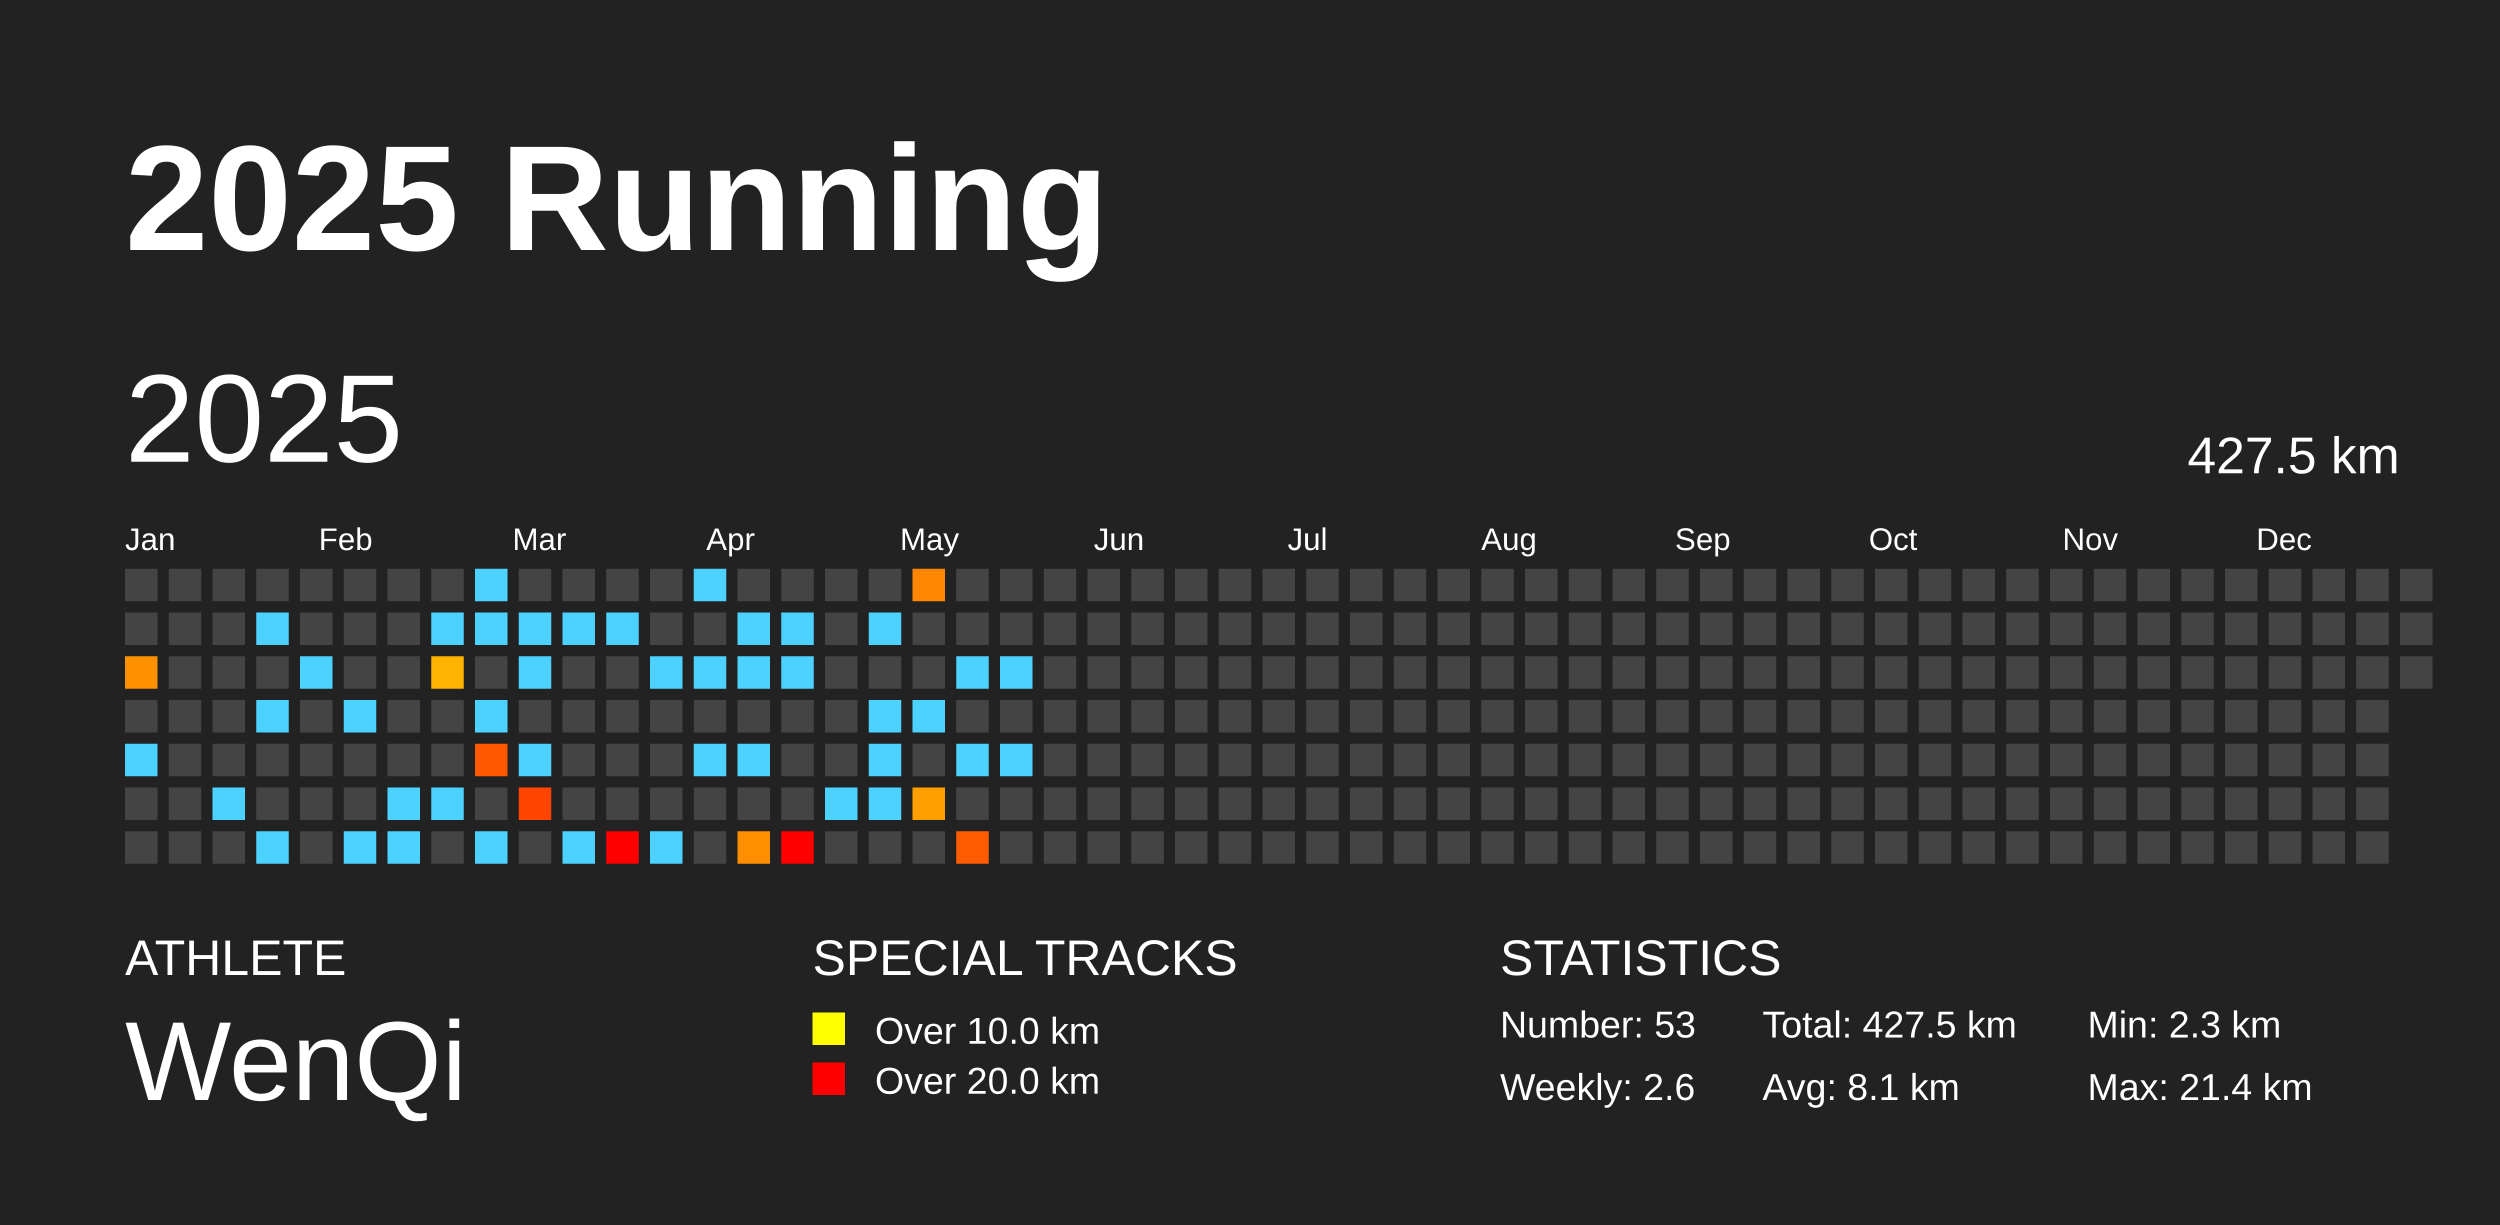
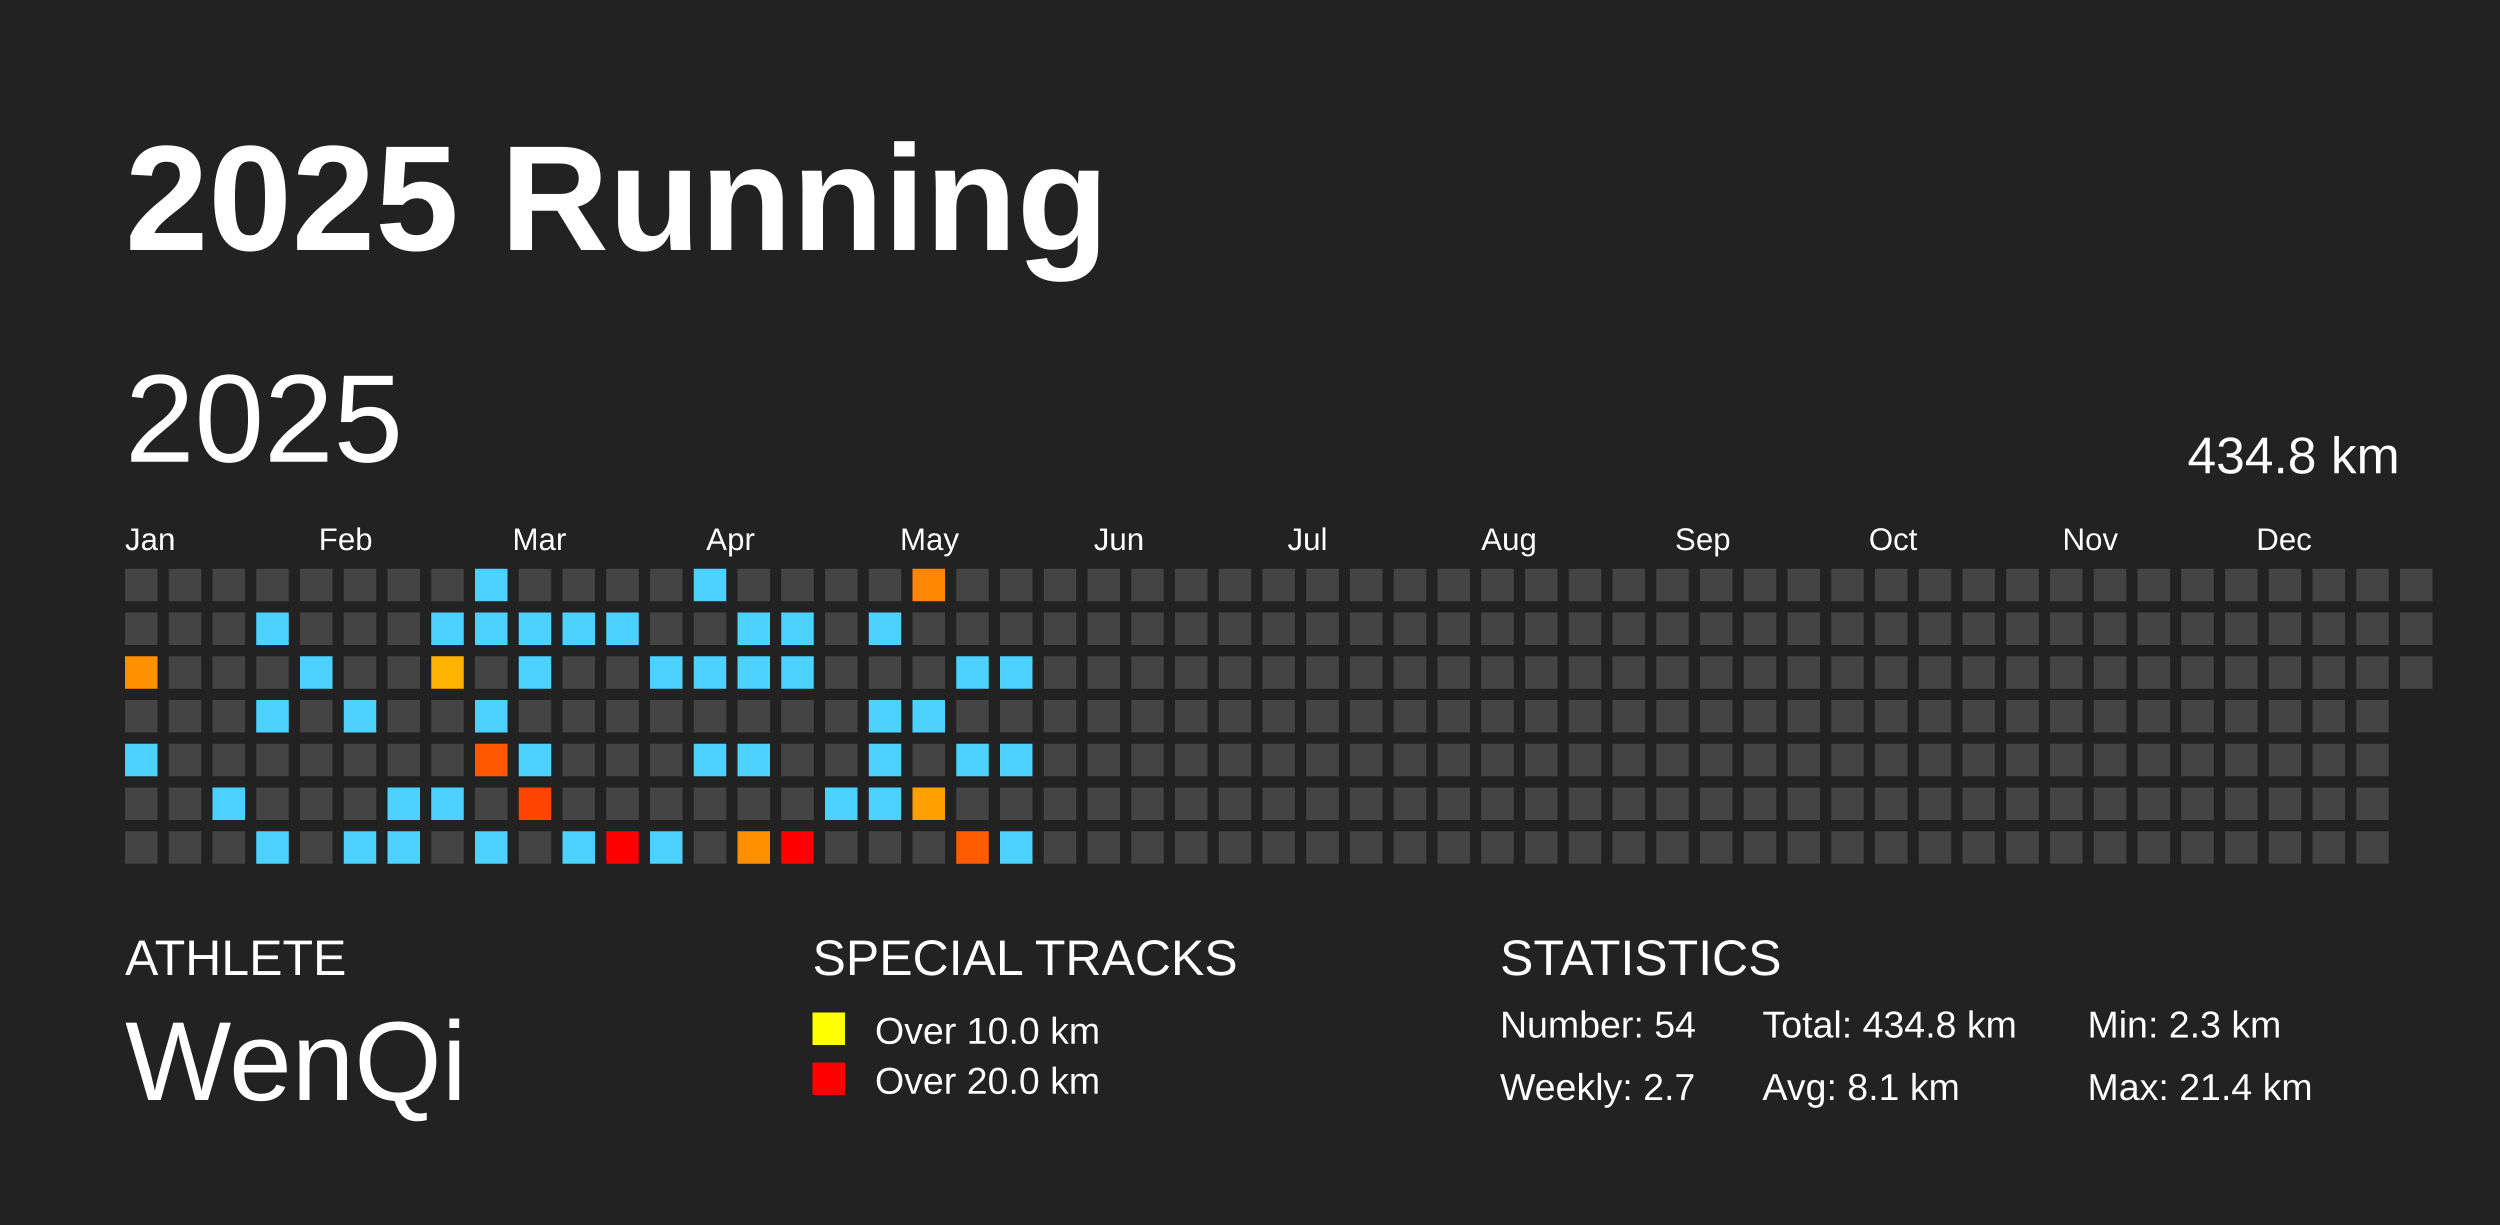
<svg xmlns="http://www.w3.org/2000/svg" baseProfile="full" height="98mm" version="1.1" viewBox="0,0,200,98" width="200mm">
  <defs />
  <rect fill="#222222" height="98" width="200" x="0" y="0" />
  <text fill="#FFFFFF" style="font-size:12px; font-family:Arial; font-weight:bold;" x="10" y="20">2025 Running</text>
  <text fill="#FFFFFF" style="font-size:4px; font-family:Arial" x="10" y="78">ATHLETE</text>
  <text fill="#FFFFFF" style="font-size:9px; font-family:Arial" x="10" y="88">WenQi</text>
  <text fill="#FFFFFF" style="font-size:4px; font-family:Arial" x="65" y="78">SPECIAL TRACKS</text>
  <rect fill="yellow" height="2.6" width="2.6" x="65" y="81" />
  <text fill="#FFFFFF" style="font-size:3px; font-family:Arial" x="70" y="83.5">Over 10.0 km</text>
  <rect fill="red" height="2.6" width="2.6" x="65" y="85" />
  <text fill="#FFFFFF" style="font-size:3px; font-family:Arial" x="70" y="87.5">Over 20.0 km</text>
  <text fill="#FFFFFF" style="font-size:4px; font-family:Arial" x="120" y="78">STATISTICS</text>
-   <text fill="#FFFFFF" style="font-size:3px; font-family:Arial" x="120" y="83">Number: 53</text>
-   <text fill="#FFFFFF" style="font-size:3px; font-family:Arial" x="120" y="88">Weekly: 2.6</text>
-   <text fill="#FFFFFF" style="font-size:3px; font-family:Arial" x="141" y="83">Total: 427.5 km</text>
+   <text fill="#FFFFFF" style="font-size:3px; font-family:Arial" x="120" y="83">Number: 54</text>
+   <text fill="#FFFFFF" style="font-size:3px; font-family:Arial" x="120" y="88">Weekly: 2.7</text>
+   <text fill="#FFFFFF" style="font-size:3px; font-family:Arial" x="141" y="83">Total: 434.8 km</text>
  <text fill="#FFFFFF" style="font-size:3px; font-family:Arial" x="141" y="88">Avg: 8.1 km</text>
  <text fill="#FFFFFF" style="font-size:3px; font-family:Arial" x="167" y="83">Min: 2.3 km</text>
  <text fill="#FFFFFF" style="font-size:3px; font-family:Arial" x="167" y="88">Max: 21.4 km</text>
  <text dominant-baseline="hanging" fill="#FFFFFF" style="font-size:10.0px; font-family:Arial;" x="10" y="30">2025</text>
-   <text dominant-baseline="hanging" fill="#FFFFFF" style="font-size:4.125px; font-family:Arial;" x="175" y="35">427.5 km</text>
+   <text dominant-baseline="hanging" fill="#FFFFFF" style="font-size:4.125px; font-family:Arial;" x="175" y="35">434.8 km</text>
  <text fill="#FFFFFF" style="font-size:2.5px; font-family:Arial" x="10.0" y="44">Jan</text>
  <text fill="#FFFFFF" style="font-size:2.5px; font-family:Arial" x="25.5" y="44">Feb</text>
  <text fill="#FFFFFF" style="font-size:2.5px; font-family:Arial" x="41.0" y="44">Mar</text>
  <text fill="#FFFFFF" style="font-size:2.5px; font-family:Arial" x="56.5" y="44">Apr</text>
  <text fill="#FFFFFF" style="font-size:2.5px; font-family:Arial" x="72.0" y="44">May</text>
  <text fill="#FFFFFF" style="font-size:2.5px; font-family:Arial" x="87.5" y="44">Jun</text>
  <text fill="#FFFFFF" style="font-size:2.5px; font-family:Arial" x="103.0" y="44">Jul</text>
  <text fill="#FFFFFF" style="font-size:2.5px; font-family:Arial" x="118.5" y="44">Aug</text>
  <text fill="#FFFFFF" style="font-size:2.5px; font-family:Arial" x="134.0" y="44">Sep</text>
  <text fill="#FFFFFF" style="font-size:2.5px; font-family:Arial" x="149.5" y="44">Oct</text>
  <text fill="#FFFFFF" style="font-size:2.5px; font-family:Arial" x="165.0" y="44">Nov</text>
  <text fill="#FFFFFF" style="font-size:2.5px; font-family:Arial" x="180.5" y="44">Dec</text>
  <rect fill="#444444" height="2.6" width="2.6" x="10.0" y="45.5" />
  <rect fill="#444444" height="2.6" width="2.6" x="10.0" y="49.0" />
  <rect fill="#ff9100" height="2.6" width="2.6" x="10.0" y="52.5" />
  <rect fill="#444444" height="2.6" width="2.6" x="10.0" y="56.0" />
  <rect fill="#4dd2ff" height="2.6" width="2.6" x="10.0" y="59.5" />
  <rect fill="#444444" height="2.6" width="2.6" x="10.0" y="63.0" />
  <rect fill="#444444" height="2.6" width="2.6" x="10.0" y="66.5" />
  <rect fill="#444444" height="2.6" width="2.6" x="13.5" y="45.5" />
  <rect fill="#444444" height="2.6" width="2.6" x="13.5" y="49.0" />
  <rect fill="#444444" height="2.6" width="2.6" x="13.5" y="52.5" />
  <rect fill="#444444" height="2.6" width="2.6" x="13.5" y="56.0" />
  <rect fill="#444444" height="2.6" width="2.6" x="13.5" y="59.5" />
  <rect fill="#444444" height="2.6" width="2.6" x="13.5" y="63.0" />
  <rect fill="#444444" height="2.6" width="2.6" x="13.5" y="66.5" />
  <rect fill="#444444" height="2.6" width="2.6" x="17.0" y="45.5" />
  <rect fill="#444444" height="2.6" width="2.6" x="17.0" y="49.0" />
  <rect fill="#444444" height="2.6" width="2.6" x="17.0" y="52.5" />
  <rect fill="#444444" height="2.6" width="2.6" x="17.0" y="56.0" />
  <rect fill="#444444" height="2.6" width="2.6" x="17.0" y="59.5" />
  <rect fill="#4dd2ff" height="2.6" width="2.6" x="17.0" y="63.0" />
  <rect fill="#444444" height="2.6" width="2.6" x="17.0" y="66.5" />
  <rect fill="#444444" height="2.6" width="2.6" x="20.5" y="45.5" />
  <rect fill="#4dd2ff" height="2.6" width="2.6" x="20.5" y="49.0" />
  <rect fill="#444444" height="2.6" width="2.6" x="20.5" y="52.5" />
  <rect fill="#4dd2ff" height="2.6" width="2.6" x="20.5" y="56.0" />
  <rect fill="#444444" height="2.6" width="2.6" x="20.5" y="59.5" />
  <rect fill="#444444" height="2.6" width="2.6" x="20.5" y="63.0" />
  <rect fill="#4dd2ff" height="2.6" width="2.6" x="20.5" y="66.5" />
  <rect fill="#444444" height="2.6" width="2.6" x="24.0" y="45.5" />
  <rect fill="#444444" height="2.6" width="2.6" x="24.0" y="49.0" />
  <rect fill="#4dd2ff" height="2.6" width="2.6" x="24.0" y="52.5" />
  <rect fill="#444444" height="2.6" width="2.6" x="24.0" y="56.0" />
  <rect fill="#444444" height="2.6" width="2.6" x="24.0" y="59.5" />
  <rect fill="#444444" height="2.6" width="2.6" x="24.0" y="63.0" />
  <rect fill="#444444" height="2.6" width="2.6" x="24.0" y="66.5" />
  <rect fill="#444444" height="2.6" width="2.6" x="27.5" y="45.5" />
  <rect fill="#444444" height="2.6" width="2.6" x="27.5" y="49.0" />
  <rect fill="#444444" height="2.6" width="2.6" x="27.5" y="52.5" />
  <rect fill="#4dd2ff" height="2.6" width="2.6" x="27.5" y="56.0" />
  <rect fill="#444444" height="2.6" width="2.6" x="27.5" y="59.5" />
  <rect fill="#444444" height="2.6" width="2.6" x="27.5" y="63.0" />
  <rect fill="#4dd2ff" height="2.6" width="2.6" x="27.5" y="66.5" />
  <rect fill="#444444" height="2.6" width="2.6" x="31.0" y="45.5" />
  <rect fill="#444444" height="2.6" width="2.6" x="31.0" y="49.0" />
  <rect fill="#444444" height="2.6" width="2.6" x="31.0" y="52.5" />
  <rect fill="#444444" height="2.6" width="2.6" x="31.0" y="56.0" />
  <rect fill="#444444" height="2.6" width="2.6" x="31.0" y="59.5" />
  <rect fill="#4dd2ff" height="2.6" width="2.6" x="31.0" y="63.0" />
  <rect fill="#4dd2ff" height="2.6" width="2.6" x="31.0" y="66.5" />
  <rect fill="#444444" height="2.6" width="2.6" x="34.5" y="45.5" />
  <rect fill="#4dd2ff" height="2.6" width="2.6" x="34.5" y="49.0" />
  <rect fill="#ffb200" height="2.6" width="2.6" x="34.5" y="52.5" />
  <rect fill="#444444" height="2.6" width="2.6" x="34.5" y="56.0" />
  <rect fill="#444444" height="2.6" width="2.6" x="34.5" y="59.5" />
  <rect fill="#4dd2ff" height="2.6" width="2.6" x="34.5" y="63.0" />
  <rect fill="#444444" height="2.6" width="2.6" x="34.5" y="66.5" />
  <rect fill="#4dd2ff" height="2.6" width="2.6" x="38.0" y="45.5" />
  <rect fill="#4dd2ff" height="2.6" width="2.6" x="38.0" y="49.0" />
  <rect fill="#444444" height="2.6" width="2.6" x="38.0" y="52.5" />
  <rect fill="#4dd2ff" height="2.6" width="2.6" x="38.0" y="56.0" />
  <rect fill="#ff5900" height="2.6" width="2.6" x="38.0" y="59.5" />
  <rect fill="#444444" height="2.6" width="2.6" x="38.0" y="63.0" />
  <rect fill="#4dd2ff" height="2.6" width="2.6" x="38.0" y="66.5" />
  <rect fill="#444444" height="2.6" width="2.6" x="41.5" y="45.5" />
  <rect fill="#4dd2ff" height="2.6" width="2.6" x="41.5" y="49.0" />
  <rect fill="#4dd2ff" height="2.6" width="2.6" x="41.5" y="52.5" />
  <rect fill="#444444" height="2.6" width="2.6" x="41.5" y="56.0" />
  <rect fill="#4dd2ff" height="2.6" width="2.6" x="41.5" y="59.5" />
  <rect fill="#ff4500" height="2.6" width="2.6" x="41.5" y="63.0" />
  <rect fill="#444444" height="2.6" width="2.6" x="41.5" y="66.5" />
  <rect fill="#444444" height="2.6" width="2.6" x="45.0" y="45.5" />
  <rect fill="#4dd2ff" height="2.6" width="2.6" x="45.0" y="49.0" />
  <rect fill="#444444" height="2.6" width="2.6" x="45.0" y="52.5" />
  <rect fill="#444444" height="2.6" width="2.6" x="45.0" y="56.0" />
  <rect fill="#444444" height="2.6" width="2.6" x="45.0" y="59.5" />
  <rect fill="#444444" height="2.6" width="2.6" x="45.0" y="63.0" />
  <rect fill="#4dd2ff" height="2.6" width="2.6" x="45.0" y="66.5" />
  <rect fill="#444444" height="2.6" width="2.6" x="48.5" y="45.5" />
  <rect fill="#4dd2ff" height="2.6" width="2.6" x="48.5" y="49.0" />
  <rect fill="#444444" height="2.6" width="2.6" x="48.5" y="52.5" />
  <rect fill="#444444" height="2.6" width="2.6" x="48.5" y="56.0" />
  <rect fill="#444444" height="2.6" width="2.6" x="48.5" y="59.5" />
  <rect fill="#444444" height="2.6" width="2.6" x="48.5" y="63.0" />
  <rect fill="red" height="2.6" width="2.6" x="48.5" y="66.5" />
  <rect fill="#444444" height="2.6" width="2.6" x="52.0" y="45.5" />
  <rect fill="#444444" height="2.6" width="2.6" x="52.0" y="49.0" />
  <rect fill="#4dd2ff" height="2.6" width="2.6" x="52.0" y="52.5" />
  <rect fill="#444444" height="2.6" width="2.6" x="52.0" y="56.0" />
  <rect fill="#444444" height="2.6" width="2.6" x="52.0" y="59.5" />
  <rect fill="#444444" height="2.6" width="2.6" x="52.0" y="63.0" />
  <rect fill="#4dd2ff" height="2.6" width="2.6" x="52.0" y="66.5" />
  <rect fill="#4dd2ff" height="2.6" width="2.6" x="55.5" y="45.5" />
  <rect fill="#444444" height="2.6" width="2.6" x="55.5" y="49.0" />
  <rect fill="#4dd2ff" height="2.6" width="2.6" x="55.5" y="52.5" />
  <rect fill="#444444" height="2.6" width="2.6" x="55.5" y="56.0" />
  <rect fill="#4dd2ff" height="2.6" width="2.6" x="55.5" y="59.5" />
  <rect fill="#444444" height="2.6" width="2.6" x="55.5" y="63.0" />
  <rect fill="#444444" height="2.6" width="2.6" x="55.5" y="66.5" />
  <rect fill="#444444" height="2.6" width="2.6" x="59.0" y="45.5" />
  <rect fill="#4dd2ff" height="2.6" width="2.6" x="59.0" y="49.0" />
  <rect fill="#4dd2ff" height="2.6" width="2.6" x="59.0" y="52.5" />
  <rect fill="#444444" height="2.6" width="2.6" x="59.0" y="56.0" />
  <rect fill="#4dd2ff" height="2.6" width="2.6" x="59.0" y="59.5" />
  <rect fill="#444444" height="2.6" width="2.6" x="59.0" y="63.0" />
  <rect fill="#ff8f00" height="2.6" width="2.6" x="59.0" y="66.5" />
  <rect fill="#444444" height="2.6" width="2.6" x="62.5" y="45.5" />
  <rect fill="#4dd2ff" height="2.6" width="2.6" x="62.5" y="49.0" />
  <rect fill="#4dd2ff" height="2.6" width="2.6" x="62.5" y="52.5" />
  <rect fill="#444444" height="2.6" width="2.6" x="62.5" y="56.0" />
  <rect fill="#444444" height="2.6" width="2.6" x="62.5" y="59.5" />
  <rect fill="#444444" height="2.6" width="2.6" x="62.5" y="63.0" />
  <rect fill="red" height="2.6" width="2.6" x="62.5" y="66.5" />
  <rect fill="#444444" height="2.6" width="2.6" x="66.0" y="45.5" />
  <rect fill="#444444" height="2.6" width="2.6" x="66.0" y="49.0" />
  <rect fill="#444444" height="2.6" width="2.6" x="66.0" y="52.5" />
  <rect fill="#444444" height="2.6" width="2.6" x="66.0" y="56.0" />
  <rect fill="#444444" height="2.6" width="2.6" x="66.0" y="59.5" />
  <rect fill="#4dd2ff" height="2.6" width="2.6" x="66.0" y="63.0" />
  <rect fill="#444444" height="2.6" width="2.6" x="66.0" y="66.5" />
  <rect fill="#444444" height="2.6" width="2.6" x="69.5" y="45.5" />
  <rect fill="#4dd2ff" height="2.6" width="2.6" x="69.5" y="49.0" />
  <rect fill="#444444" height="2.6" width="2.6" x="69.5" y="52.5" />
  <rect fill="#4dd2ff" height="2.6" width="2.6" x="69.5" y="56.0" />
  <rect fill="#4dd2ff" height="2.6" width="2.6" x="69.5" y="59.5" />
  <rect fill="#4dd2ff" height="2.6" width="2.6" x="69.5" y="63.0" />
  <rect fill="#444444" height="2.6" width="2.6" x="69.5" y="66.5" />
  <rect fill="#ff8600" height="2.6" width="2.6" x="73.0" y="45.5" />
  <rect fill="#444444" height="2.6" width="2.6" x="73.0" y="49.0" />
  <rect fill="#444444" height="2.6" width="2.6" x="73.0" y="52.5" />
  <rect fill="#4dd2ff" height="2.6" width="2.6" x="73.0" y="56.0" />
  <rect fill="#444444" height="2.6" width="2.6" x="73.0" y="59.5" />
  <rect fill="#ff9f00" height="2.6" width="2.6" x="73.0" y="63.0" />
  <rect fill="#444444" height="2.6" width="2.6" x="73.0" y="66.5" />
  <rect fill="#444444" height="2.6" width="2.6" x="76.5" y="45.5" />
  <rect fill="#444444" height="2.6" width="2.6" x="76.5" y="49.0" />
  <rect fill="#4dd2ff" height="2.6" width="2.6" x="76.5" y="52.5" />
  <rect fill="#444444" height="2.6" width="2.6" x="76.5" y="56.0" />
  <rect fill="#4dd2ff" height="2.6" width="2.6" x="76.5" y="59.5" />
  <rect fill="#444444" height="2.6" width="2.6" x="76.5" y="63.0" />
  <rect fill="#ff5b00" height="2.6" width="2.6" x="76.5" y="66.5" />
  <rect fill="#444444" height="2.6" width="2.6" x="80.0" y="45.5" />
  <rect fill="#444444" height="2.6" width="2.6" x="80.0" y="49.0" />
  <rect fill="#4dd2ff" height="2.6" width="2.6" x="80.0" y="52.5" />
  <rect fill="#444444" height="2.6" width="2.6" x="80.0" y="56.0" />
  <rect fill="#4dd2ff" height="2.6" width="2.6" x="80.0" y="59.5" />
  <rect fill="#444444" height="2.6" width="2.6" x="80.0" y="63.0" />
-   <rect fill="#444444" height="2.6" width="2.6" x="80.0" y="66.5" />
+   <rect fill="#4dd2ff" height="2.6" width="2.6" x="80.0" y="66.5" />
  <rect fill="#444444" height="2.6" width="2.6" x="83.5" y="45.5" />
  <rect fill="#444444" height="2.6" width="2.6" x="83.5" y="49.0" />
  <rect fill="#444444" height="2.6" width="2.6" x="83.5" y="52.5" />
  <rect fill="#444444" height="2.6" width="2.6" x="83.5" y="56.0" />
  <rect fill="#444444" height="2.6" width="2.6" x="83.5" y="59.5" />
  <rect fill="#444444" height="2.6" width="2.6" x="83.5" y="63.0" />
  <rect fill="#444444" height="2.6" width="2.6" x="83.5" y="66.5" />
  <rect fill="#444444" height="2.6" width="2.6" x="87.0" y="45.5" />
  <rect fill="#444444" height="2.6" width="2.6" x="87.0" y="49.0" />
  <rect fill="#444444" height="2.6" width="2.6" x="87.0" y="52.5" />
  <rect fill="#444444" height="2.6" width="2.6" x="87.0" y="56.0" />
  <rect fill="#444444" height="2.6" width="2.6" x="87.0" y="59.5" />
  <rect fill="#444444" height="2.6" width="2.6" x="87.0" y="63.0" />
  <rect fill="#444444" height="2.6" width="2.6" x="87.0" y="66.5" />
  <rect fill="#444444" height="2.6" width="2.6" x="90.5" y="45.5" />
  <rect fill="#444444" height="2.6" width="2.6" x="90.5" y="49.0" />
  <rect fill="#444444" height="2.6" width="2.6" x="90.5" y="52.5" />
  <rect fill="#444444" height="2.6" width="2.6" x="90.5" y="56.0" />
  <rect fill="#444444" height="2.6" width="2.6" x="90.5" y="59.5" />
  <rect fill="#444444" height="2.6" width="2.6" x="90.5" y="63.0" />
  <rect fill="#444444" height="2.6" width="2.6" x="90.5" y="66.5" />
  <rect fill="#444444" height="2.6" width="2.6" x="94.0" y="45.5" />
  <rect fill="#444444" height="2.6" width="2.6" x="94.0" y="49.0" />
  <rect fill="#444444" height="2.6" width="2.6" x="94.0" y="52.5" />
  <rect fill="#444444" height="2.6" width="2.6" x="94.0" y="56.0" />
  <rect fill="#444444" height="2.6" width="2.6" x="94.0" y="59.5" />
  <rect fill="#444444" height="2.6" width="2.6" x="94.0" y="63.0" />
  <rect fill="#444444" height="2.6" width="2.6" x="94.0" y="66.5" />
  <rect fill="#444444" height="2.6" width="2.6" x="97.5" y="45.5" />
  <rect fill="#444444" height="2.6" width="2.6" x="97.5" y="49.0" />
  <rect fill="#444444" height="2.6" width="2.6" x="97.5" y="52.5" />
  <rect fill="#444444" height="2.6" width="2.6" x="97.5" y="56.0" />
  <rect fill="#444444" height="2.6" width="2.6" x="97.5" y="59.5" />
  <rect fill="#444444" height="2.6" width="2.6" x="97.5" y="63.0" />
  <rect fill="#444444" height="2.6" width="2.6" x="97.5" y="66.5" />
  <rect fill="#444444" height="2.6" width="2.6" x="101.0" y="45.5" />
  <rect fill="#444444" height="2.6" width="2.6" x="101.0" y="49.0" />
  <rect fill="#444444" height="2.6" width="2.6" x="101.0" y="52.5" />
  <rect fill="#444444" height="2.6" width="2.6" x="101.0" y="56.0" />
  <rect fill="#444444" height="2.6" width="2.6" x="101.0" y="59.5" />
  <rect fill="#444444" height="2.6" width="2.6" x="101.0" y="63.0" />
  <rect fill="#444444" height="2.6" width="2.6" x="101.0" y="66.5" />
  <rect fill="#444444" height="2.6" width="2.6" x="104.5" y="45.5" />
  <rect fill="#444444" height="2.6" width="2.6" x="104.5" y="49.0" />
  <rect fill="#444444" height="2.6" width="2.6" x="104.5" y="52.5" />
  <rect fill="#444444" height="2.6" width="2.6" x="104.5" y="56.0" />
  <rect fill="#444444" height="2.6" width="2.6" x="104.5" y="59.5" />
  <rect fill="#444444" height="2.6" width="2.6" x="104.5" y="63.0" />
  <rect fill="#444444" height="2.6" width="2.6" x="104.5" y="66.5" />
  <rect fill="#444444" height="2.6" width="2.6" x="108.0" y="45.5" />
  <rect fill="#444444" height="2.6" width="2.6" x="108.0" y="49.0" />
  <rect fill="#444444" height="2.6" width="2.6" x="108.0" y="52.5" />
  <rect fill="#444444" height="2.6" width="2.6" x="108.0" y="56.0" />
  <rect fill="#444444" height="2.6" width="2.6" x="108.0" y="59.5" />
  <rect fill="#444444" height="2.6" width="2.6" x="108.0" y="63.0" />
  <rect fill="#444444" height="2.6" width="2.6" x="108.0" y="66.5" />
  <rect fill="#444444" height="2.6" width="2.6" x="111.5" y="45.5" />
  <rect fill="#444444" height="2.6" width="2.6" x="111.5" y="49.0" />
  <rect fill="#444444" height="2.6" width="2.6" x="111.5" y="52.5" />
  <rect fill="#444444" height="2.6" width="2.6" x="111.5" y="56.0" />
  <rect fill="#444444" height="2.6" width="2.6" x="111.5" y="59.5" />
  <rect fill="#444444" height="2.6" width="2.6" x="111.5" y="63.0" />
  <rect fill="#444444" height="2.6" width="2.6" x="111.5" y="66.5" />
  <rect fill="#444444" height="2.6" width="2.6" x="115.0" y="45.5" />
  <rect fill="#444444" height="2.6" width="2.6" x="115.0" y="49.0" />
  <rect fill="#444444" height="2.6" width="2.6" x="115.0" y="52.5" />
  <rect fill="#444444" height="2.6" width="2.6" x="115.0" y="56.0" />
  <rect fill="#444444" height="2.6" width="2.6" x="115.0" y="59.5" />
  <rect fill="#444444" height="2.6" width="2.6" x="115.0" y="63.0" />
  <rect fill="#444444" height="2.6" width="2.6" x="115.0" y="66.5" />
  <rect fill="#444444" height="2.6" width="2.6" x="118.5" y="45.5" />
  <rect fill="#444444" height="2.6" width="2.6" x="118.5" y="49.0" />
  <rect fill="#444444" height="2.6" width="2.6" x="118.5" y="52.5" />
  <rect fill="#444444" height="2.6" width="2.6" x="118.5" y="56.0" />
  <rect fill="#444444" height="2.6" width="2.6" x="118.5" y="59.5" />
  <rect fill="#444444" height="2.6" width="2.6" x="118.5" y="63.0" />
  <rect fill="#444444" height="2.6" width="2.6" x="118.5" y="66.5" />
  <rect fill="#444444" height="2.6" width="2.6" x="122.0" y="45.5" />
  <rect fill="#444444" height="2.6" width="2.6" x="122.0" y="49.0" />
  <rect fill="#444444" height="2.6" width="2.6" x="122.0" y="52.5" />
  <rect fill="#444444" height="2.6" width="2.6" x="122.0" y="56.0" />
  <rect fill="#444444" height="2.6" width="2.6" x="122.0" y="59.5" />
  <rect fill="#444444" height="2.6" width="2.6" x="122.0" y="63.0" />
  <rect fill="#444444" height="2.6" width="2.6" x="122.0" y="66.5" />
  <rect fill="#444444" height="2.6" width="2.6" x="125.5" y="45.5" />
  <rect fill="#444444" height="2.6" width="2.6" x="125.5" y="49.0" />
  <rect fill="#444444" height="2.6" width="2.6" x="125.5" y="52.5" />
  <rect fill="#444444" height="2.6" width="2.6" x="125.5" y="56.0" />
  <rect fill="#444444" height="2.6" width="2.6" x="125.5" y="59.5" />
  <rect fill="#444444" height="2.6" width="2.6" x="125.5" y="63.0" />
  <rect fill="#444444" height="2.6" width="2.6" x="125.5" y="66.5" />
  <rect fill="#444444" height="2.6" width="2.6" x="129.0" y="45.5" />
  <rect fill="#444444" height="2.6" width="2.6" x="129.0" y="49.0" />
  <rect fill="#444444" height="2.6" width="2.6" x="129.0" y="52.5" />
  <rect fill="#444444" height="2.6" width="2.6" x="129.0" y="56.0" />
  <rect fill="#444444" height="2.6" width="2.6" x="129.0" y="59.5" />
  <rect fill="#444444" height="2.6" width="2.6" x="129.0" y="63.0" />
  <rect fill="#444444" height="2.6" width="2.6" x="129.0" y="66.5" />
  <rect fill="#444444" height="2.6" width="2.6" x="132.5" y="45.5" />
  <rect fill="#444444" height="2.6" width="2.6" x="132.5" y="49.0" />
  <rect fill="#444444" height="2.6" width="2.6" x="132.5" y="52.5" />
  <rect fill="#444444" height="2.6" width="2.6" x="132.5" y="56.0" />
  <rect fill="#444444" height="2.6" width="2.6" x="132.5" y="59.5" />
  <rect fill="#444444" height="2.6" width="2.6" x="132.5" y="63.0" />
  <rect fill="#444444" height="2.6" width="2.6" x="132.5" y="66.5" />
  <rect fill="#444444" height="2.6" width="2.6" x="136.0" y="45.5" />
  <rect fill="#444444" height="2.6" width="2.6" x="136.0" y="49.0" />
  <rect fill="#444444" height="2.6" width="2.6" x="136.0" y="52.5" />
  <rect fill="#444444" height="2.6" width="2.6" x="136.0" y="56.0" />
  <rect fill="#444444" height="2.6" width="2.6" x="136.0" y="59.5" />
  <rect fill="#444444" height="2.6" width="2.6" x="136.0" y="63.0" />
  <rect fill="#444444" height="2.6" width="2.6" x="136.0" y="66.5" />
  <rect fill="#444444" height="2.6" width="2.6" x="139.5" y="45.5" />
  <rect fill="#444444" height="2.6" width="2.6" x="139.5" y="49.0" />
  <rect fill="#444444" height="2.6" width="2.6" x="139.5" y="52.5" />
  <rect fill="#444444" height="2.6" width="2.6" x="139.5" y="56.0" />
  <rect fill="#444444" height="2.6" width="2.6" x="139.5" y="59.5" />
  <rect fill="#444444" height="2.6" width="2.6" x="139.5" y="63.0" />
  <rect fill="#444444" height="2.6" width="2.6" x="139.5" y="66.5" />
  <rect fill="#444444" height="2.6" width="2.6" x="143.0" y="45.5" />
  <rect fill="#444444" height="2.6" width="2.6" x="143.0" y="49.0" />
  <rect fill="#444444" height="2.6" width="2.6" x="143.0" y="52.5" />
  <rect fill="#444444" height="2.6" width="2.6" x="143.0" y="56.0" />
  <rect fill="#444444" height="2.6" width="2.6" x="143.0" y="59.5" />
  <rect fill="#444444" height="2.6" width="2.6" x="143.0" y="63.0" />
  <rect fill="#444444" height="2.6" width="2.6" x="143.0" y="66.5" />
  <rect fill="#444444" height="2.6" width="2.6" x="146.5" y="45.5" />
  <rect fill="#444444" height="2.6" width="2.6" x="146.5" y="49.0" />
  <rect fill="#444444" height="2.6" width="2.6" x="146.5" y="52.5" />
  <rect fill="#444444" height="2.6" width="2.6" x="146.5" y="56.0" />
  <rect fill="#444444" height="2.6" width="2.6" x="146.5" y="59.5" />
  <rect fill="#444444" height="2.6" width="2.6" x="146.5" y="63.0" />
  <rect fill="#444444" height="2.6" width="2.6" x="146.5" y="66.5" />
  <rect fill="#444444" height="2.6" width="2.6" x="150.0" y="45.5" />
  <rect fill="#444444" height="2.6" width="2.6" x="150.0" y="49.0" />
  <rect fill="#444444" height="2.6" width="2.6" x="150.0" y="52.5" />
  <rect fill="#444444" height="2.6" width="2.6" x="150.0" y="56.0" />
  <rect fill="#444444" height="2.6" width="2.6" x="150.0" y="59.5" />
  <rect fill="#444444" height="2.6" width="2.6" x="150.0" y="63.0" />
  <rect fill="#444444" height="2.6" width="2.6" x="150.0" y="66.5" />
  <rect fill="#444444" height="2.6" width="2.6" x="153.5" y="45.5" />
  <rect fill="#444444" height="2.6" width="2.6" x="153.5" y="49.0" />
  <rect fill="#444444" height="2.6" width="2.6" x="153.5" y="52.5" />
  <rect fill="#444444" height="2.6" width="2.6" x="153.5" y="56.0" />
  <rect fill="#444444" height="2.6" width="2.6" x="153.5" y="59.5" />
  <rect fill="#444444" height="2.6" width="2.6" x="153.5" y="63.0" />
  <rect fill="#444444" height="2.6" width="2.6" x="153.5" y="66.5" />
  <rect fill="#444444" height="2.6" width="2.6" x="157.0" y="45.5" />
  <rect fill="#444444" height="2.6" width="2.6" x="157.0" y="49.0" />
  <rect fill="#444444" height="2.6" width="2.6" x="157.0" y="52.5" />
  <rect fill="#444444" height="2.6" width="2.6" x="157.0" y="56.0" />
  <rect fill="#444444" height="2.6" width="2.6" x="157.0" y="59.5" />
  <rect fill="#444444" height="2.6" width="2.6" x="157.0" y="63.0" />
  <rect fill="#444444" height="2.6" width="2.6" x="157.0" y="66.5" />
  <rect fill="#444444" height="2.6" width="2.6" x="160.5" y="45.5" />
  <rect fill="#444444" height="2.6" width="2.6" x="160.5" y="49.0" />
  <rect fill="#444444" height="2.6" width="2.6" x="160.5" y="52.5" />
  <rect fill="#444444" height="2.6" width="2.6" x="160.5" y="56.0" />
  <rect fill="#444444" height="2.6" width="2.6" x="160.5" y="59.5" />
  <rect fill="#444444" height="2.6" width="2.6" x="160.5" y="63.0" />
  <rect fill="#444444" height="2.6" width="2.6" x="160.5" y="66.5" />
  <rect fill="#444444" height="2.6" width="2.6" x="164.0" y="45.5" />
  <rect fill="#444444" height="2.6" width="2.6" x="164.0" y="49.0" />
  <rect fill="#444444" height="2.6" width="2.6" x="164.0" y="52.5" />
  <rect fill="#444444" height="2.6" width="2.6" x="164.0" y="56.0" />
  <rect fill="#444444" height="2.6" width="2.6" x="164.0" y="59.5" />
  <rect fill="#444444" height="2.6" width="2.6" x="164.0" y="63.0" />
  <rect fill="#444444" height="2.6" width="2.6" x="164.0" y="66.5" />
  <rect fill="#444444" height="2.6" width="2.6" x="167.5" y="45.5" />
  <rect fill="#444444" height="2.6" width="2.6" x="167.5" y="49.0" />
  <rect fill="#444444" height="2.6" width="2.6" x="167.5" y="52.5" />
  <rect fill="#444444" height="2.6" width="2.6" x="167.5" y="56.0" />
  <rect fill="#444444" height="2.6" width="2.6" x="167.5" y="59.5" />
  <rect fill="#444444" height="2.6" width="2.6" x="167.5" y="63.0" />
  <rect fill="#444444" height="2.6" width="2.6" x="167.5" y="66.5" />
  <rect fill="#444444" height="2.6" width="2.6" x="171.0" y="45.5" />
  <rect fill="#444444" height="2.6" width="2.6" x="171.0" y="49.0" />
  <rect fill="#444444" height="2.6" width="2.6" x="171.0" y="52.5" />
  <rect fill="#444444" height="2.6" width="2.6" x="171.0" y="56.0" />
  <rect fill="#444444" height="2.6" width="2.6" x="171.0" y="59.5" />
  <rect fill="#444444" height="2.6" width="2.6" x="171.0" y="63.0" />
  <rect fill="#444444" height="2.6" width="2.6" x="171.0" y="66.5" />
  <rect fill="#444444" height="2.6" width="2.6" x="174.5" y="45.5" />
  <rect fill="#444444" height="2.6" width="2.6" x="174.5" y="49.0" />
  <rect fill="#444444" height="2.6" width="2.6" x="174.5" y="52.5" />
  <rect fill="#444444" height="2.6" width="2.6" x="174.5" y="56.0" />
  <rect fill="#444444" height="2.6" width="2.6" x="174.5" y="59.5" />
  <rect fill="#444444" height="2.6" width="2.6" x="174.5" y="63.0" />
  <rect fill="#444444" height="2.6" width="2.6" x="174.5" y="66.5" />
  <rect fill="#444444" height="2.6" width="2.6" x="178.0" y="45.5" />
  <rect fill="#444444" height="2.6" width="2.6" x="178.0" y="49.0" />
  <rect fill="#444444" height="2.6" width="2.6" x="178.0" y="52.5" />
  <rect fill="#444444" height="2.6" width="2.6" x="178.0" y="56.0" />
  <rect fill="#444444" height="2.6" width="2.6" x="178.0" y="59.5" />
  <rect fill="#444444" height="2.6" width="2.6" x="178.0" y="63.0" />
  <rect fill="#444444" height="2.6" width="2.6" x="178.0" y="66.5" />
  <rect fill="#444444" height="2.6" width="2.6" x="181.5" y="45.5" />
  <rect fill="#444444" height="2.6" width="2.6" x="181.5" y="49.0" />
  <rect fill="#444444" height="2.6" width="2.6" x="181.5" y="52.5" />
  <rect fill="#444444" height="2.6" width="2.6" x="181.5" y="56.0" />
  <rect fill="#444444" height="2.6" width="2.6" x="181.5" y="59.5" />
  <rect fill="#444444" height="2.6" width="2.6" x="181.5" y="63.0" />
  <rect fill="#444444" height="2.6" width="2.6" x="181.5" y="66.5" />
  <rect fill="#444444" height="2.6" width="2.6" x="185.0" y="45.5" />
  <rect fill="#444444" height="2.6" width="2.6" x="185.0" y="49.0" />
  <rect fill="#444444" height="2.6" width="2.6" x="185.0" y="52.5" />
  <rect fill="#444444" height="2.6" width="2.6" x="185.0" y="56.0" />
  <rect fill="#444444" height="2.6" width="2.6" x="185.0" y="59.5" />
  <rect fill="#444444" height="2.6" width="2.6" x="185.0" y="63.0" />
  <rect fill="#444444" height="2.6" width="2.6" x="185.0" y="66.5" />
  <rect fill="#444444" height="2.6" width="2.6" x="188.5" y="45.5" />
  <rect fill="#444444" height="2.6" width="2.6" x="188.5" y="49.0" />
  <rect fill="#444444" height="2.6" width="2.6" x="188.5" y="52.5" />
  <rect fill="#444444" height="2.6" width="2.6" x="188.5" y="56.0" />
  <rect fill="#444444" height="2.6" width="2.6" x="188.5" y="59.5" />
  <rect fill="#444444" height="2.6" width="2.6" x="188.5" y="63.0" />
  <rect fill="#444444" height="2.6" width="2.6" x="188.5" y="66.5" />
  <rect fill="#444444" height="2.6" width="2.6" x="192.0" y="45.5" />
  <rect fill="#444444" height="2.6" width="2.6" x="192.0" y="49.0" />
  <rect fill="#444444" height="2.6" width="2.6" x="192.0" y="52.5" />
</svg>
